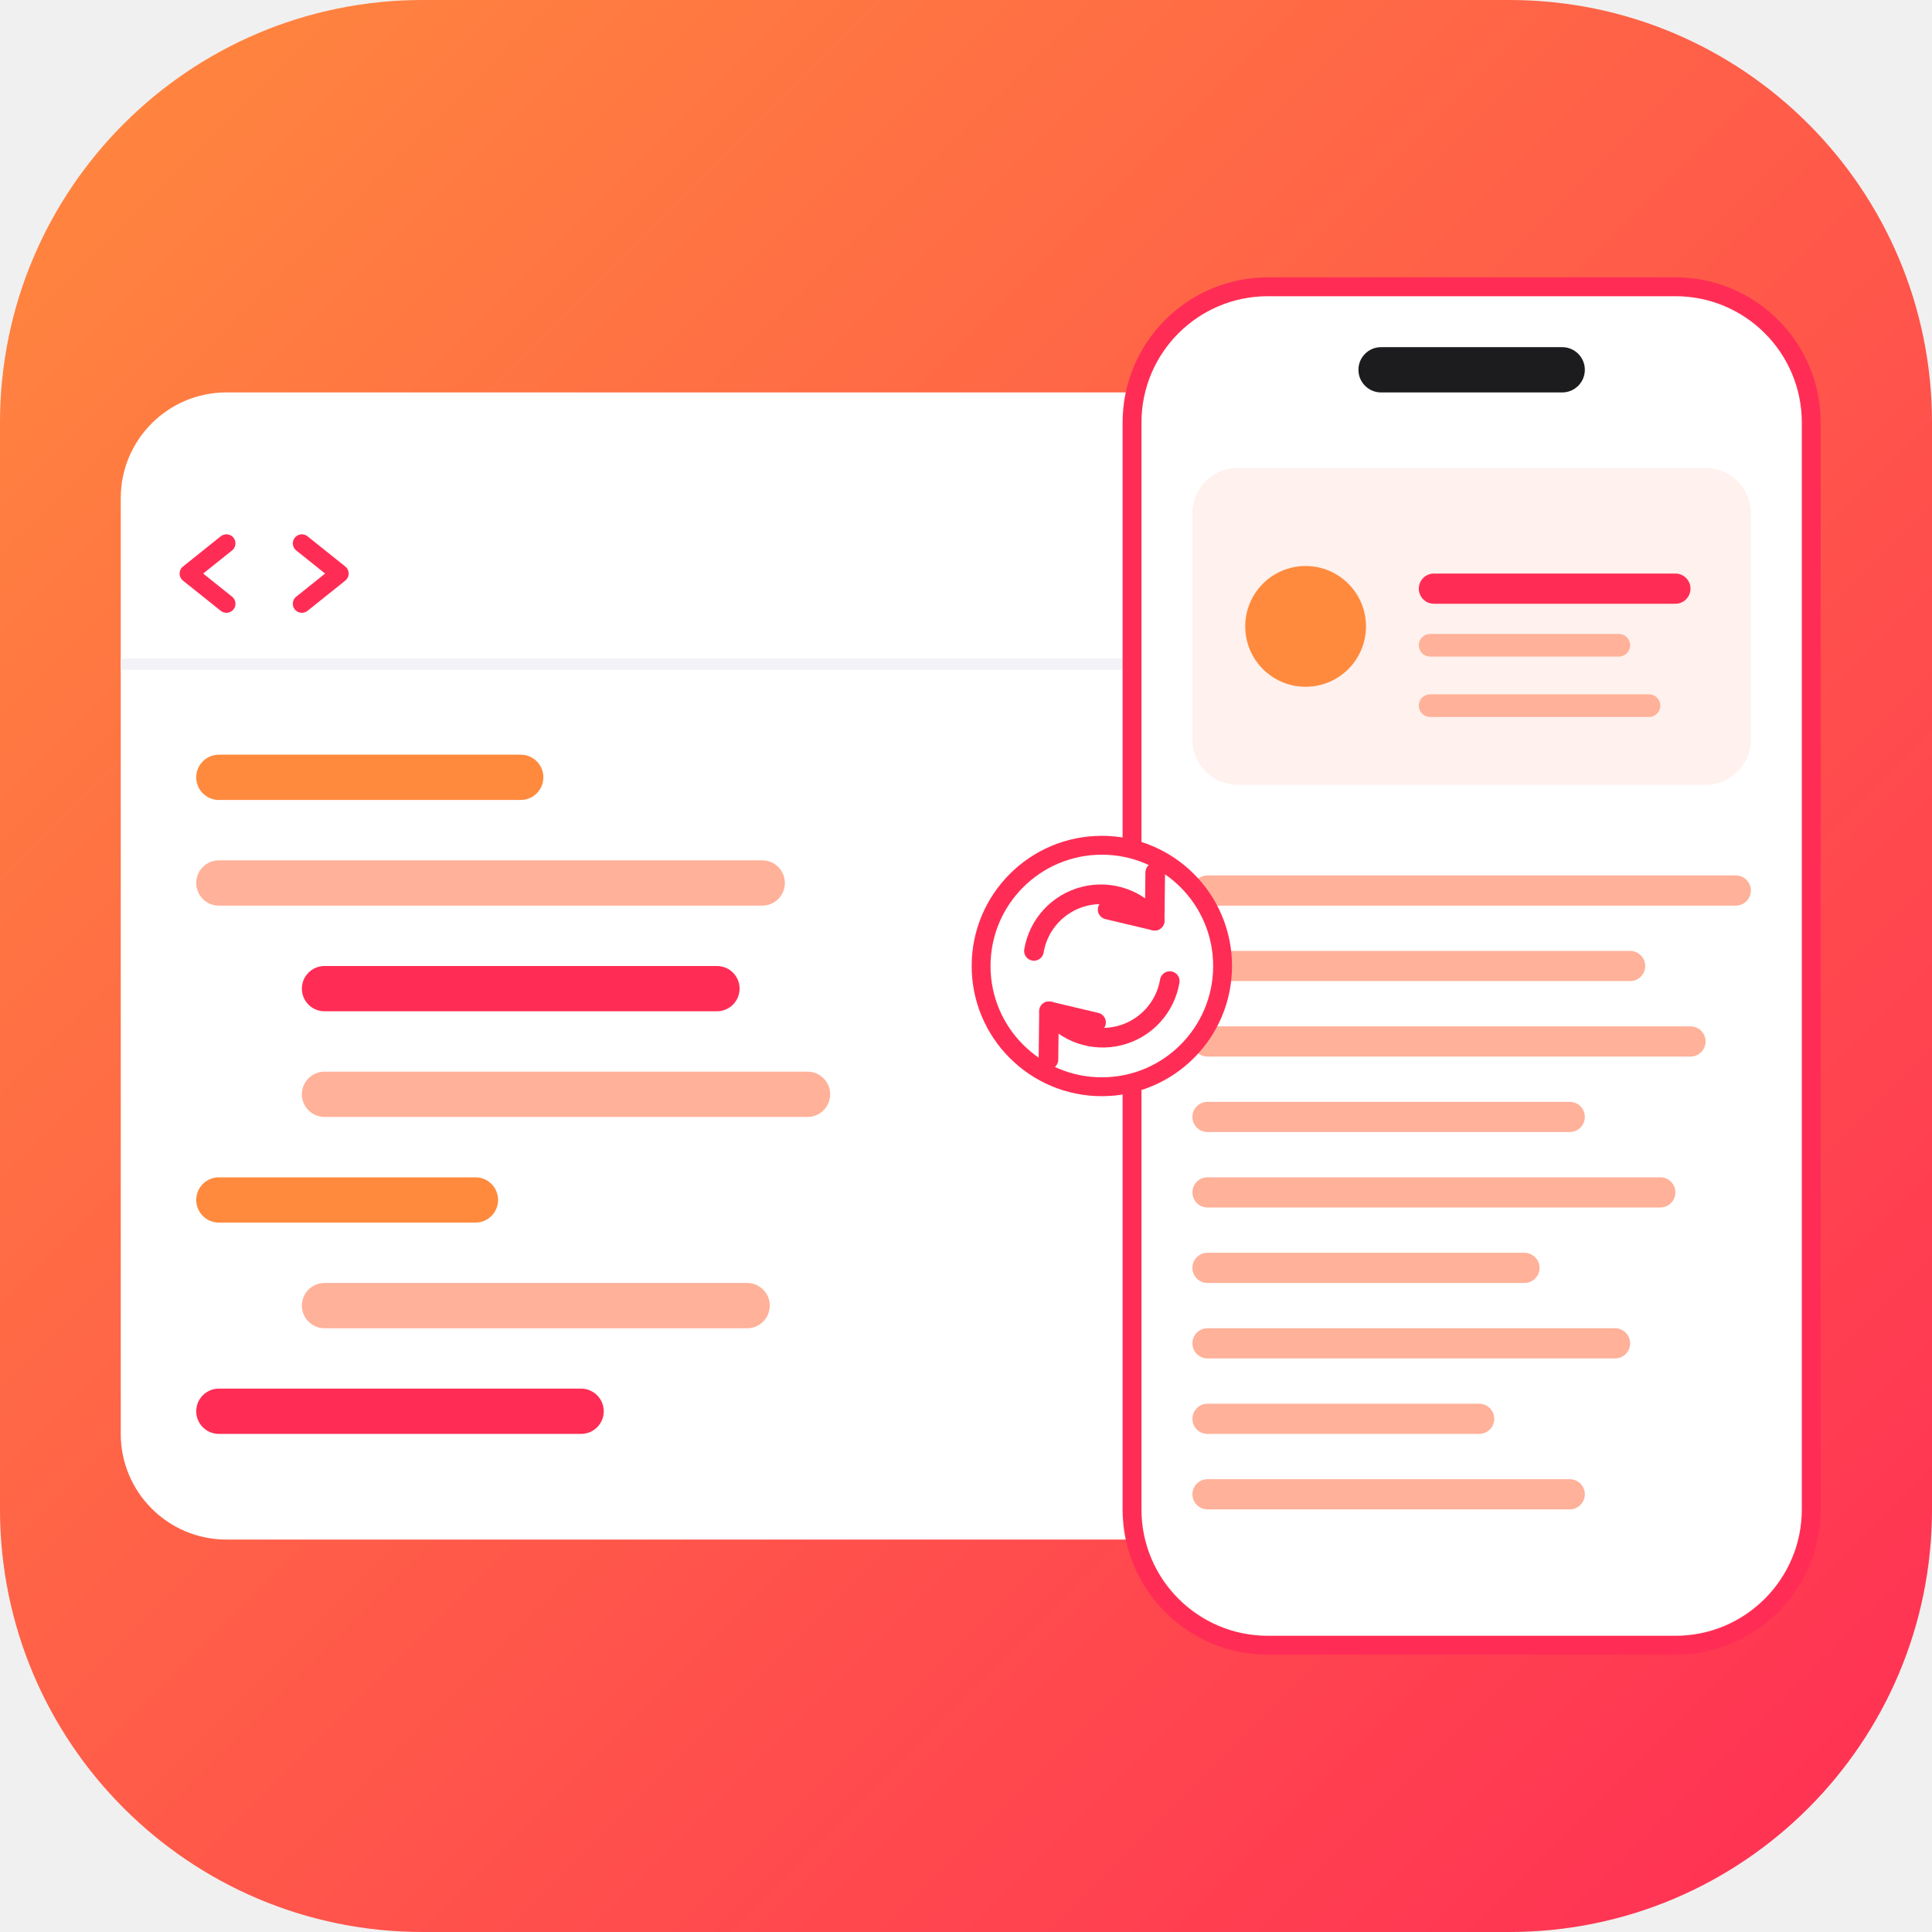
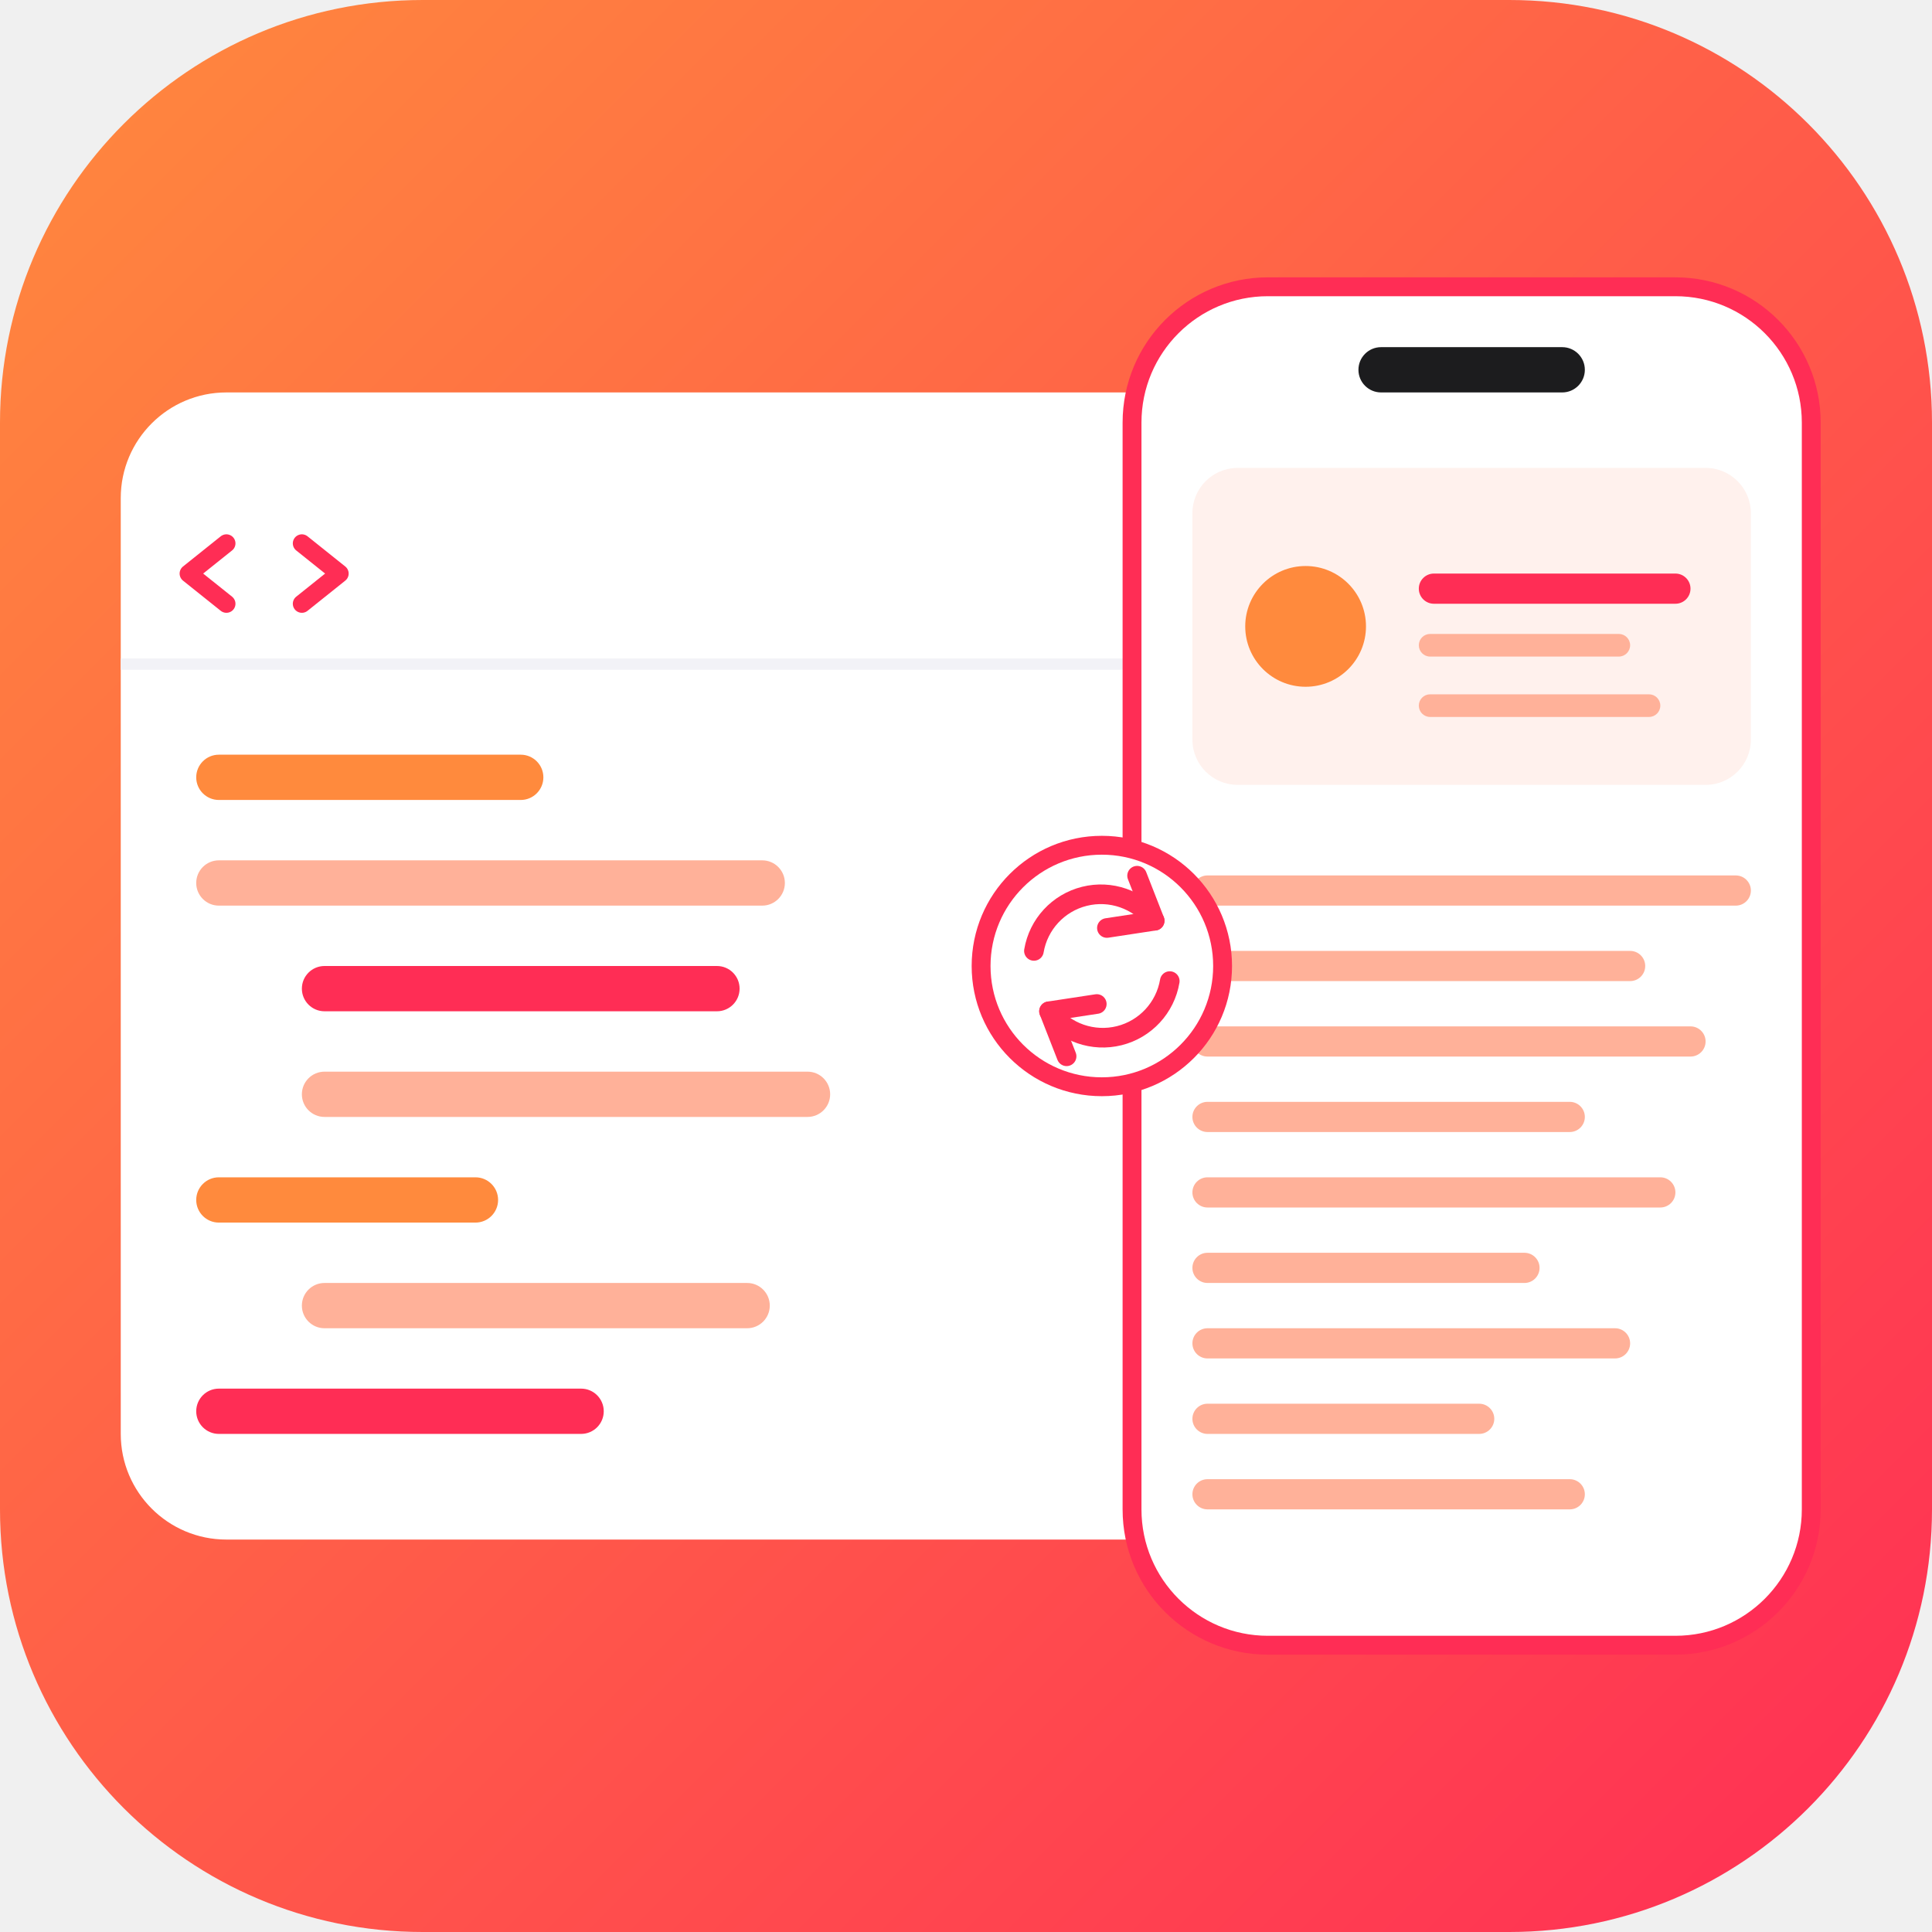
<svg xmlns="http://www.w3.org/2000/svg" viewBox="0 0 256 256" width="256" height="256" role="img" aria-label="PreviewsMCP">
  <defs>
    <linearGradient id="bg" x1="0" y1="0" x2="1" y2="1">
      <stop offset="0" stop-color="#FF8A3D" />
      <stop offset="1" stop-color="#FF2D55" />
    </linearGradient>
  </defs>
  <rect width="256" height="256" rx="56" fill="url(#bg)" />
  <rect x="16" y="52" width="156" height="152" rx="14" fill="#FFFFFF" />
  <path d="M 30 72 L 25 76 L 30 80 M 40 72 L 45 76 L 40 80" fill="none" stroke="#FF2D55" stroke-width="2.4" stroke-linecap="round" stroke-linejoin="round" />
  <line x1="16" y1="88" x2="172" y2="88" stroke="#F2F2F7" stroke-width="1.5" />
  <rect x="26" y="100" width="46" height="6" rx="3" fill="#FF8A3D" />
  <rect x="26" y="114" width="78" height="6" rx="3" fill="#FFB199" />
  <rect x="40" y="128" width="58" height="6" rx="3" fill="#FF2D55" />
  <rect x="40" y="142" width="70" height="6" rx="3" fill="#FFB199" />
  <rect x="26" y="156" width="40" height="6" rx="3" fill="#FF8A3D" />
  <rect x="40" y="170" width="62" height="6" rx="3" fill="#FFB199" />
  <rect x="26" y="184" width="54" height="6" rx="3" fill="#FF2D55" />
  <rect x="150" y="38" width="90" height="180" rx="18" fill="#FFFFFF" stroke="#FF2D55" stroke-width="2.5" />
  <rect x="180" y="46" width="30" height="6" rx="3" fill="#1C1C1E" />
  <rect x="158" y="62" width="74" height="42" rx="6" fill="#FFF1ED" />
  <circle cx="173" cy="83" r="8" fill="#FF8A3D" />
  <rect x="188" y="76" width="36" height="4" rx="2" fill="#FF2D55" />
  <rect x="188" y="84" width="28" height="3" rx="1.5" fill="#FFB199" />
  <rect x="188" y="92" width="32" height="3" rx="1.5" fill="#FFB199" />
  <rect x="158" y="116" width="74" height="4" rx="2" fill="#FFB199" />
  <rect x="158" y="126" width="60" height="4" rx="2" fill="#FFB199" />
  <rect x="158" y="136" width="68" height="4" rx="2" fill="#FFB199" />
  <rect x="158" y="146" width="52" height="4" rx="2" fill="#FFB199" />
  <rect x="158" y="156" width="64" height="4" rx="2" fill="#FFB199" />
  <rect x="158" y="166" width="46" height="4" rx="2" fill="#FFB199" />
  <rect x="158" y="176" width="58" height="4" rx="2" fill="#FFB199" />
  <rect x="158" y="186" width="40" height="4" rx="2" fill="#FFB199" />
  <rect x="158" y="196" width="52" height="4" rx="2" fill="#FFB199" />
  <g transform="translate(146 128)">
    <circle r="16" fill="#FFFFFF" stroke="#FF2D55" stroke-width="2.5" />
    <path d="M -9 -2 A 9 9 0 0 1 7 -6" fill="none" stroke="#FF2D55" stroke-width="2.6" stroke-linecap="round" />
-     <path d="M -5 -4 L 0 0 L -5 4" fill="none" stroke="#FF2D55" stroke-width="2.6" stroke-linecap="round" stroke-linejoin="round" transform="translate(7 -6) rotate(52)" />
+     <path d="M -5 -4 L 0 0 L -5 4" fill="none" stroke="#FF2D55" stroke-width="2.6" stroke-linecap="round" stroke-linejoin="round" transform="translate(7 -6) rotate(30)" />
    <path d="M 9 2 A 9 9 0 0 1 -7 6" fill="none" stroke="#FF2D55" stroke-width="2.6" stroke-linecap="round" />
-     <path d="M -5 -4 L 0 0 L -5 4" fill="none" stroke="#FF2D55" stroke-width="2.6" stroke-linecap="round" stroke-linejoin="round" transform="translate(-7 6) rotate(-128)" />
+     <path d="M -5 -4 L 0 0 L -5 4" fill="none" stroke="#FF2D55" stroke-width="2.6" stroke-linecap="round" stroke-linejoin="round" transform="translate(-7 6) rotate(-150)" />
  </g>
</svg>
